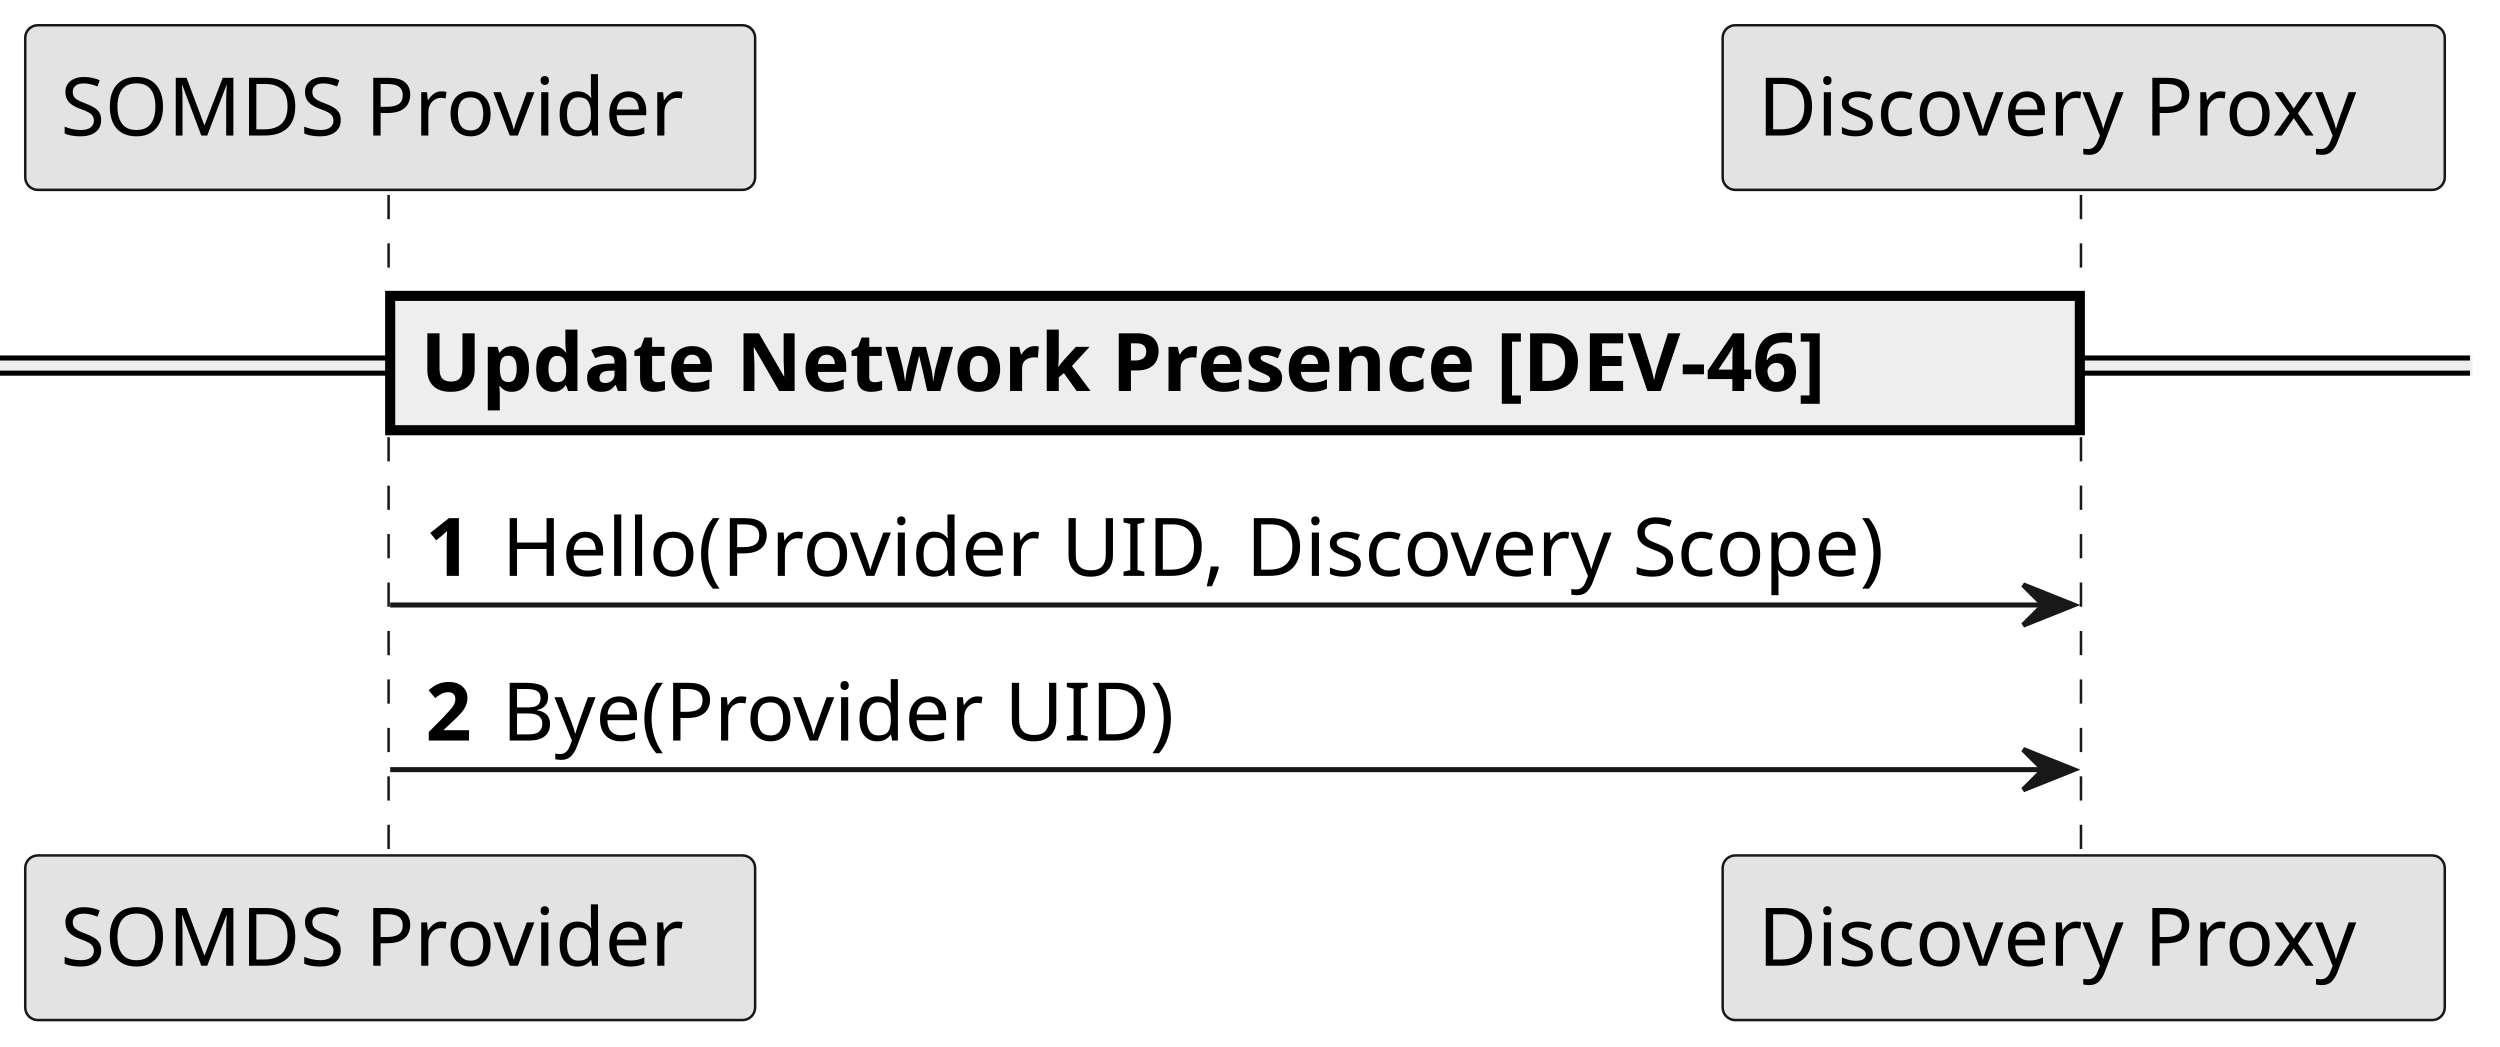
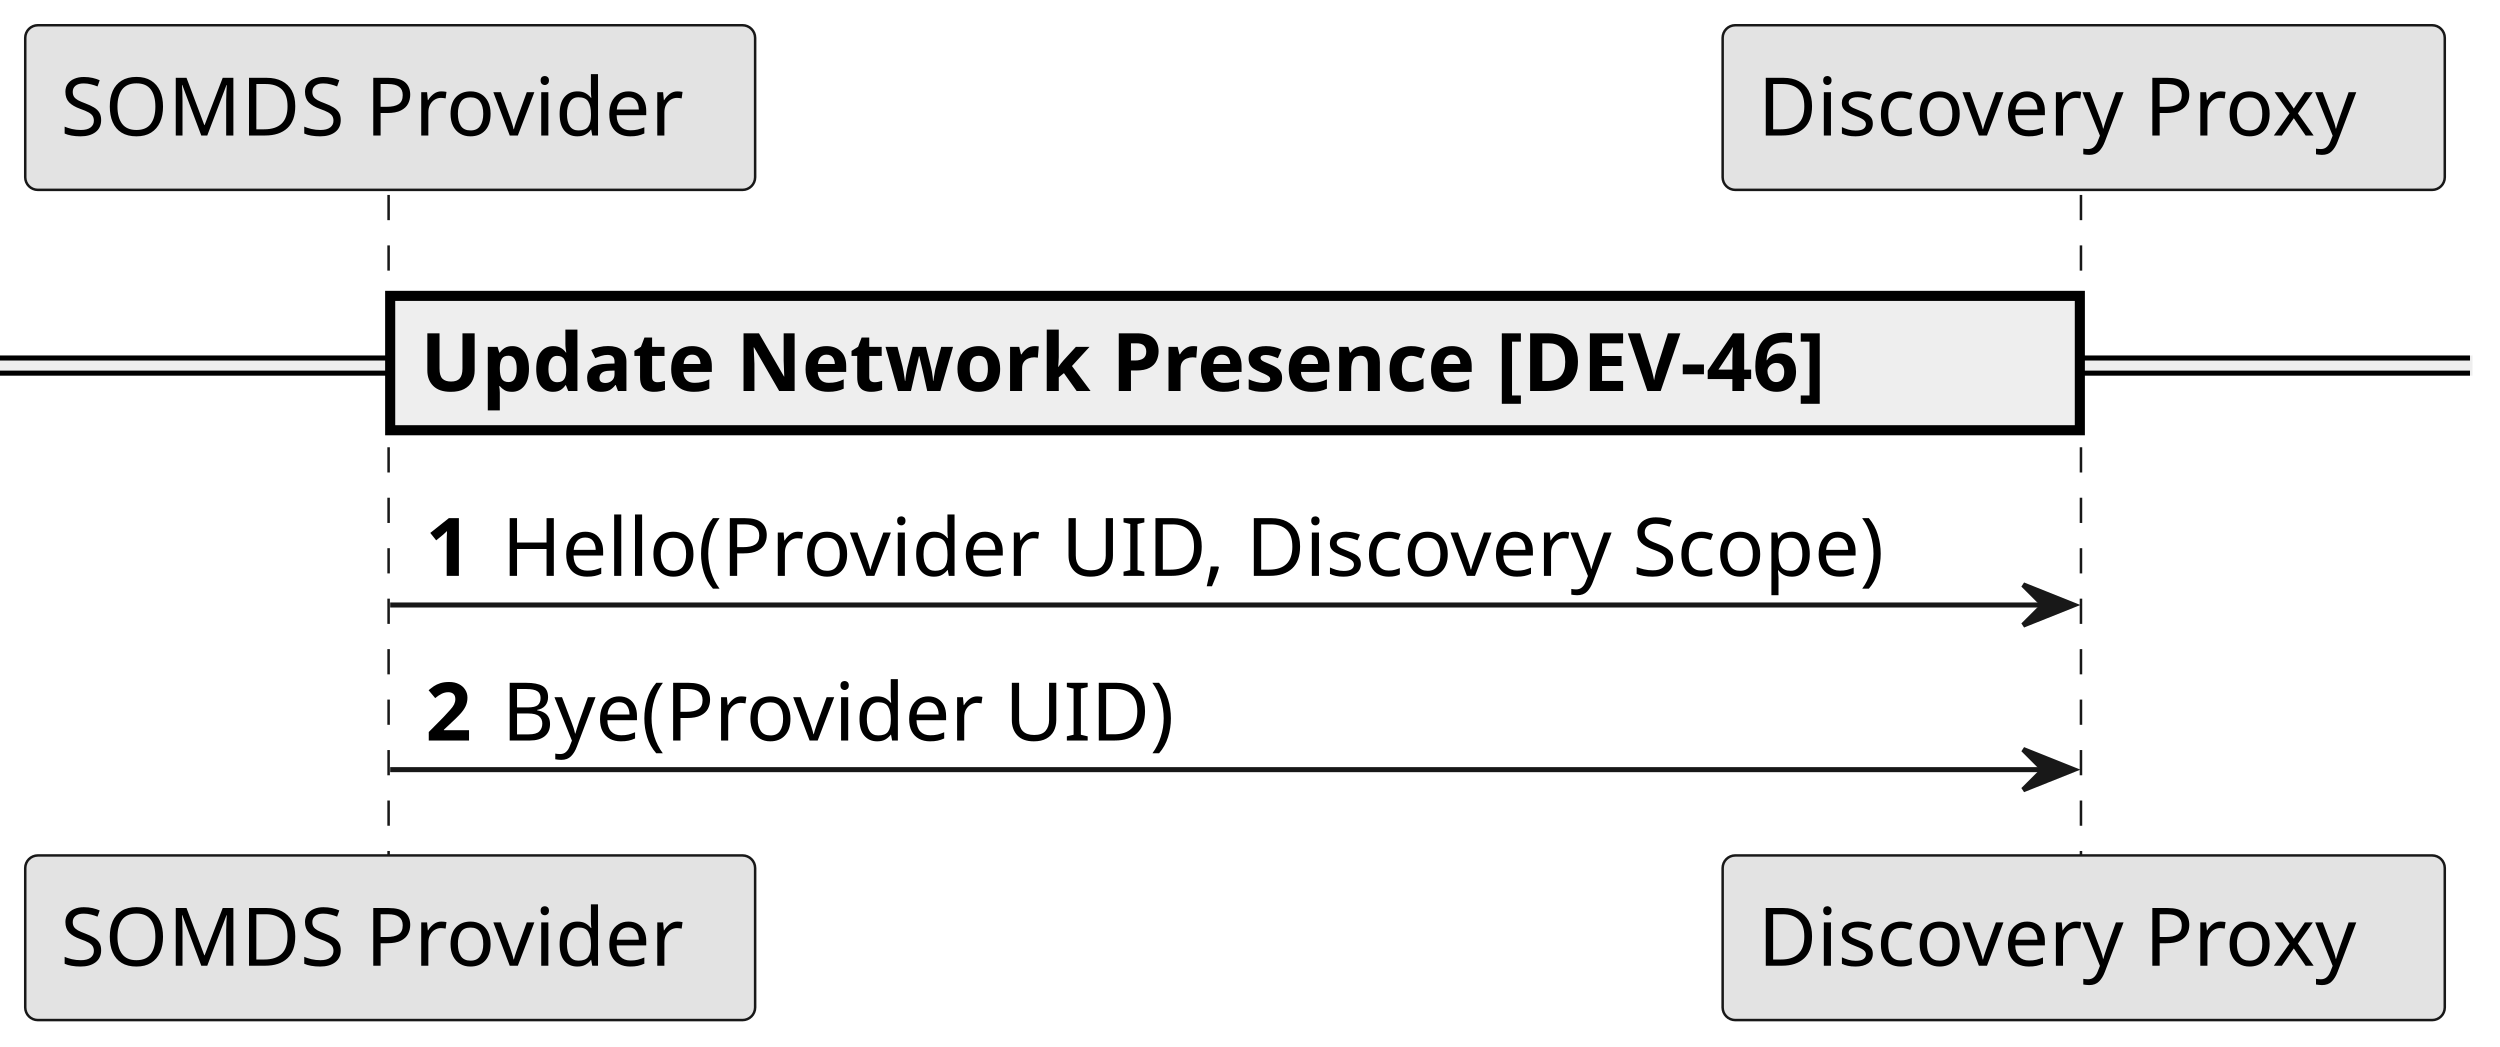
<svg xmlns="http://www.w3.org/2000/svg" contentStyleType="text/css" data-diagram-type="SEQUENCE" height="216.667px" preserveAspectRatio="none" style="width:516px;height:216px;background:#FFFFFF;" version="1.1" viewBox="0 0 516 216" width="516.667px" zoomAndPan="magnify">
  <defs />
  <g>
-     <g>
-       <rect fill="#000000" fill-opacity="0" height="137.37" width="8.333" x="76.367" y="40.234" />
-       <line style="stroke:#181818;stroke-width:0.521;stroke-dasharray:5.0,5.0;" x1="80.208" x2="80.208" y1="40.234" y2="177.604" />
+     <g class="participant-lifeline" data-entity-uid="part1" data-qualified-name="provider" id="part1-lifeline">
+       <g>
+         <rect fill="#000000" fill-opacity="0" height="137.37" width="8.333" x="76.367" y="40.234" />
+         <line style="stroke:#181818;stroke-width:0.521;stroke-dasharray:5.208,5.208;" x1="80.208" x2="80.208" y1="40.234" y2="177.604" />
+       </g>
    </g>
-     <g>
-       <rect fill="#000000" fill-opacity="0" height="137.37" width="8.333" x="425.911" y="40.234" />
-       <line style="stroke:#181818;stroke-width:0.521;stroke-dasharray:5.0,5.0;" x1="429.512" x2="429.512" y1="40.234" y2="177.604" />
+     <g class="participant-lifeline" data-entity-uid="part2" data-qualified-name="discovery_proxy" id="part2-lifeline">
+       <g>
+         <rect fill="#000000" fill-opacity="0" height="137.37" width="8.333" x="425.911" y="40.234" />
+         <line style="stroke:#181818;stroke-width:0.521;stroke-dasharray:5.208,5.208;" x1="429.512" x2="429.512" y1="40.234" y2="177.604" />
+       </g>
    </g>
-     <g class="participant participant-head" data-participant="provider">
+     <g class="participant participant-head" data-entity-uid="part1" data-qualified-name="provider" id="part1-head">
      <rect fill="#E3E3E3" height="33.984" rx="2.604" ry="2.604" style="stroke:#181818;stroke-width:0.521;" width="150.651" x="5.208" y="5.208" />
      <text fill="#000000" font-family="sans-serif" font-size="16.667" lengthAdjust="spacing" textLength="136.068" x="12.5" y="27.97">SOMDS Provider</text>
    </g>
-     <g class="participant participant-tail" data-participant="provider">
+     <g class="participant participant-tail" data-entity-uid="part1" data-qualified-name="provider" id="part1-tail">
      <rect fill="#E3E3E3" height="33.984" rx="2.604" ry="2.604" style="stroke:#181818;stroke-width:0.521;" width="150.651" x="5.208" y="176.562" />
      <text fill="#000000" font-family="sans-serif" font-size="16.667" lengthAdjust="spacing" textLength="136.068" x="12.5" y="199.325">SOMDS Provider</text>
    </g>
-     <g class="participant participant-head" data-participant="discovery_proxy">
+     <g class="participant participant-head" data-entity-uid="part2" data-qualified-name="discovery_proxy" id="part2-head">
      <rect fill="#E3E3E3" height="33.984" rx="2.604" ry="2.604" style="stroke:#181818;stroke-width:0.521;" width="149.048" x="355.554" y="5.208" />
      <text fill="#000000" font-family="sans-serif" font-size="16.667" lengthAdjust="spacing" textLength="134.464" x="362.846" y="27.97">Discovery Proxy</text>
    </g>
-     <g class="participant participant-tail" data-participant="discovery_proxy">
+     <g class="participant participant-tail" data-entity-uid="part2" data-qualified-name="discovery_proxy" id="part2-tail">
      <rect fill="#E3E3E3" height="33.984" rx="2.604" ry="2.604" style="stroke:#181818;stroke-width:0.521;" width="149.048" x="355.554" y="176.562" />
      <text fill="#000000" font-family="sans-serif" font-size="16.667" lengthAdjust="spacing" textLength="134.464" x="362.846" y="199.325">Discovery Proxy</text>
    </g>
    <rect fill="#EEEEEE" height="3.125" style="stroke:#EEEEEE;stroke-width:1.042;" width="509.81" x="0" y="73.893" />
    <line style="stroke:#000000;stroke-width:1.042;" x1="0" x2="509.81" y1="73.893" y2="73.893" />
    <line style="stroke:#000000;stroke-width:1.042;" x1="0" x2="509.81" y1="77.018" y2="77.018" />
    <rect fill="#EEEEEE" height="27.734" style="stroke:#000000;stroke-width:2.083;" width="348.747" x="80.532" y="61.068" />
    <text fill="#000000" font-family="sans-serif" font-size="16.667" font-weight="bold" lengthAdjust="spacing" textLength="334.163" x="86.782" y="80.705">Update Network Presence [DEV-46]</text>
-     <g class="message" data-participant-1="provider" data-participant-2="discovery_proxy">
+     <g class="message" data-entity-1="part1" data-entity-2="part2" id="msg1">
      <polygon fill="#181818" points="417.578,120.703,427.995,124.87,417.578,129.036,421.745,124.87" style="stroke:#181818;stroke-width:1.042;" />
      <line style="stroke:#181818;stroke-width:1.042;" x1="80.534" x2="423.828" y1="124.87" y2="124.87" />
      <text fill="#000000" font-family="sans-serif" font-size="16.667" font-weight="bold" lengthAdjust="spacing" textLength="11.597" x="87.826" y="118.856">1</text>
      <text fill="#000000" font-family="sans-serif" font-size="16.667" lengthAdjust="spacing" textLength="308.781" x="103.589" y="118.856">Hello(Provider UID, Discovery Scope)</text>
    </g>
-     <g class="message" data-participant-1="provider" data-participant-2="discovery_proxy">
+     <g class="message" data-entity-1="part1" data-entity-2="part2" id="msg2">
      <polygon fill="#181818" points="417.578,154.688,427.995,158.854,417.578,163.021,421.745,158.854" style="stroke:#181818;stroke-width:1.042;" />
      <line style="stroke:#181818;stroke-width:1.042;" x1="80.534" x2="423.828" y1="158.854" y2="158.854" />
      <text fill="#000000" font-family="sans-serif" font-size="16.667" font-weight="bold" lengthAdjust="spacing" textLength="11.597" x="87.826" y="152.84">2</text>
      <text fill="#000000" font-family="sans-serif" font-size="16.667" lengthAdjust="spacing" textLength="149.08" x="103.589" y="152.84">Bye(Provider UID)</text>
    </g>
  </g>
</svg>
